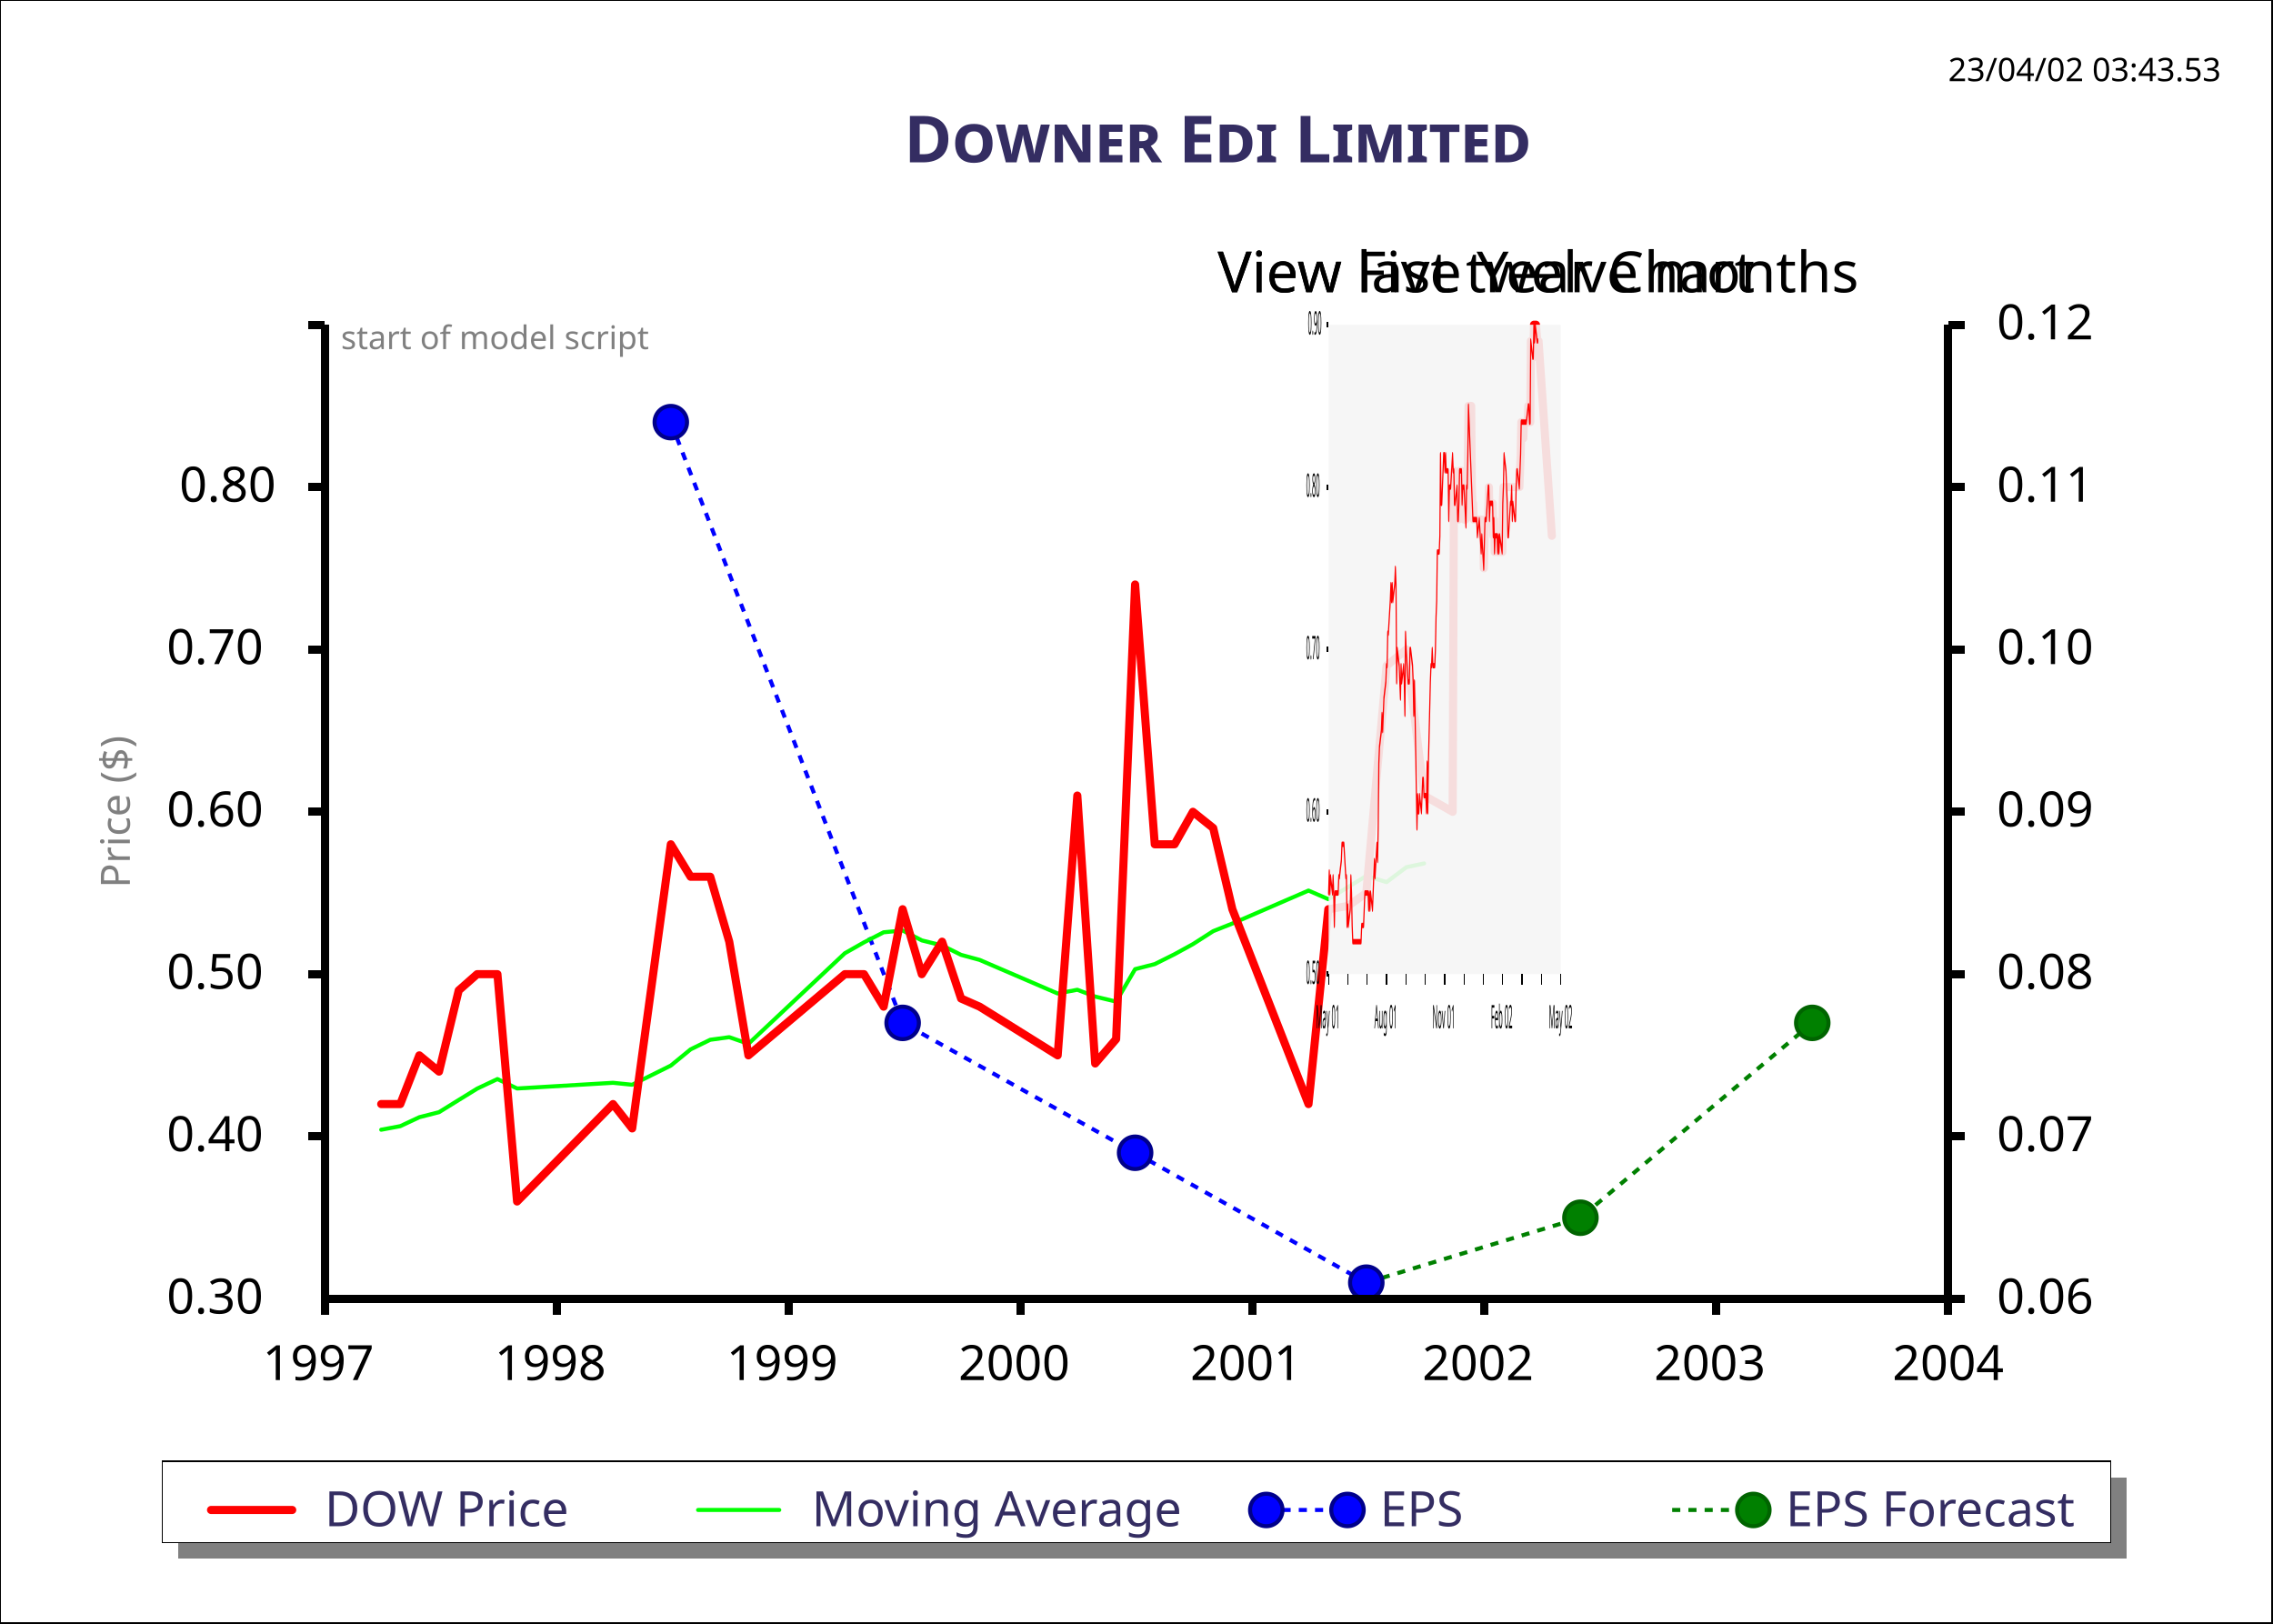
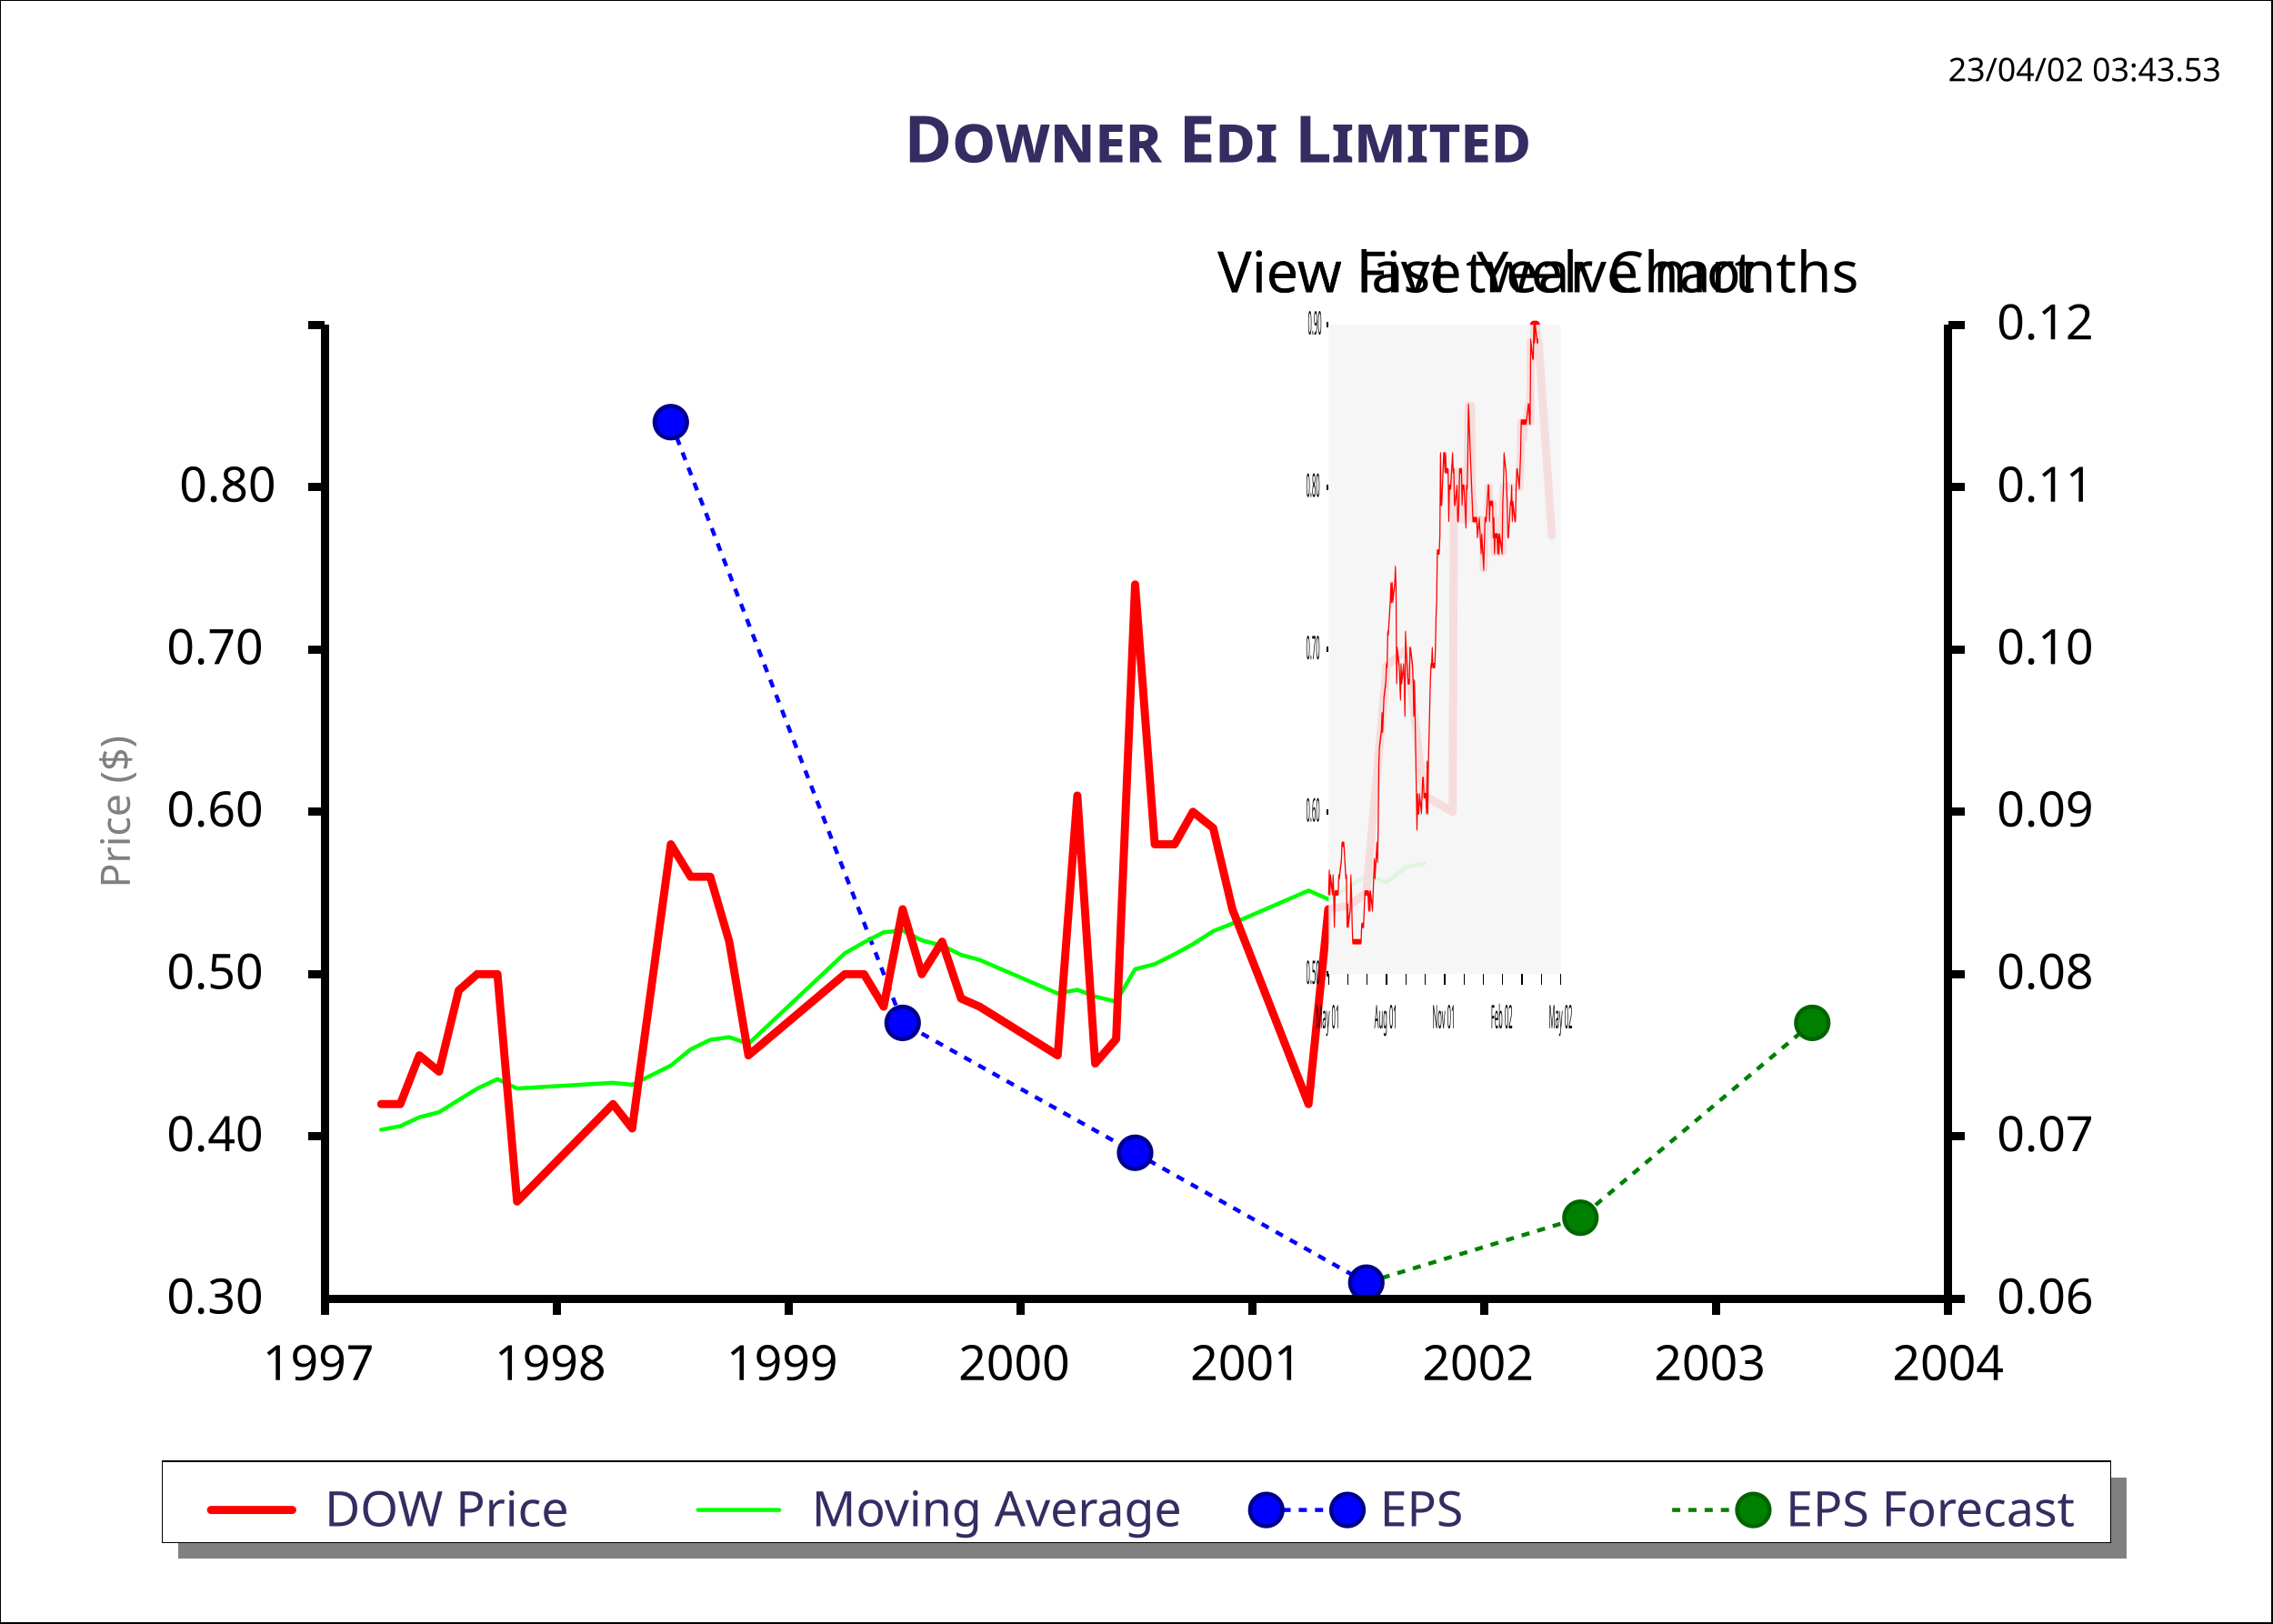
<svg xmlns="http://www.w3.org/2000/svg" xmlns:xlink="http://www.w3.org/1999/xlink" width="100%" height="100%" viewBox="0 0 14001 10001" preserveAspectRatio="xMidYMid meet" zoomAndPan="magnify">
  <style type="text/css">
		
		text { font-family: sans-serif; }
		text.chartTitle     { fill:#342d62; font-size:400; text-anchor:middle; font-family:verdana,sans-serif; font-variant:small-caps; font-weight:bold; }
		path.price          { stroke:red ; stroke-width:50; stroke-linejoin:round; stroke-linecap:round; fill:none; }
		path.movingAverage  { stroke:lime ; stroke-width:25; stroke-linejoin:round; stroke-linecap:round; fill:none; }
		path.eps            { stroke:blue ; marker:url(#epsMarker); fill:none; stroke-dasharray:50,50 ; stroke-width:25 }
		path.epsfc          { stroke:green ; marker-mid:url(#epsfcMarker); marker-end:url(#epsfcMarker) ; fill:none; stroke-dasharray:50,50 ; stroke-width:25}
		text.xAxisLabels    { font-size:300; text-anchor:middle; }
		text.priceLabels    { font-size:300; text-anchor:end; baseline-shift:-30% }
		text.EPSLabels      { font-size:300; text-anchor:start; baseline-shift:-30% }
		text.xAxisTitle     { fill:grey; font-size:250; text-anchor:middle; }
		text.yAxisTitle     { fill:grey; font-size:250; text-anchor:middle; }
		path.axes           { fill:none; stroke:black; stroke-width:50 ; shape-rendering:crispEdges }
		text.legendText     { fill:#342d62; font-size:300; }
		circle.epsMarker    { fill:blue ; stroke:darkblue }
		circle.epsfcMarker  { fill:green ; stroke:darkgreen }
		rect.twelveMonthZoom      { fill:whitesmoke ; fill-opacity:0.9 ; stroke-width:20 ; stroke:none ; stroke-linejoin:round ; stroke-dasharray:500 500 }
		.hide           { stroke:none ; fill:white ; fill-opacity:0 }

		@media screen   {   text.changeViewLink { font-size:350px; text-anchor:middle; fill:blue; text-decoration:underline; cursor:pointer; }  }
		@media print    {   text.changeViewLink { fill:none; }    }
		g.fiveYearChart     {  }
		g.twelveMonthChart     {  }
		
	</style>
  <defs>
    <g id="chartTitle">
      <text class="chartTitle" font-size="400" x="0" y="500">Downer Edi Limited</text>
    </g>
    <g id="legend">
      <name>Legend</name>
      <g style="fill:gray; stroke:black; stroke-width:0" shape-rendering="crispEdges">
        <rect x="100" y="100" width="12000" height="500" />
      </g>
      <g style="fill:white; stroke:black; stroke-width:6" shape-rendering="crispEdges">
        <rect x="0" y="0" width="12000" height="500" />
      </g>
      <g>
        <path class="price" d="M 300 300 h 500" />
        <text x="1000" y="400" class="legendText" font-size="250">DOW Price</text>
        <path class="movingAverage" d="M 3300 300 h 500" />
        <text x="4000" y="400" class="legendText" font-size="250">Moving Average</text>
        <path class="eps" d="M 6800 300 h 500" />
        <text x="7500" y="400" class="legendText" font-size="250">EPS</text>
        <path class="epsfc" d="M 9300 300 h 500" />
        <text x="10000" y="400" class="legendText" font-size="250">EPS Forecast</text>
      </g>
    </g>
    <g id="yAxisTitle">
      <text x="0" y="0" class="yAxisTitle" font-size="250">Price ($)</text>
    </g>
    <marker id="epsMarker" markerWidth="10" markerHeight="10" refX="5" refY="5">
      <circle class="epsMarker" cx="5" cy="5" r="4" />
    </marker>
    <marker id="epsfcMarker" markerWidth="10" markerHeight="10" refX="5" refY="5">
      <circle class="epsfcMarker" cx="5" cy="5" r="4" />
    </marker>
  </defs>
  <g>
    <rect x="0" y="0" width="14000" height="10000" style="fill:white; stroke:black; stroke-width:15" shape-rendering="crispEdges" />
-   </g>
-   <g id="debug" transform="translate(2100,1900)">
-     <text style="font-size:200;fill:grey">
-       <tspan x="0" y="250">start of model script</tspan>
-     </text>
  </g>
  <g id="fiveYearChart" class="fiveYearChart">
    <use xlink:href="#legend" x="1000" y="9000" />
    <g transform="translate(2000,2000)">
      <path class="epsfc" d=" M  6416 5900 7735 5500 9163 4300" />
      <path class="eps" d=" M  2132 600 3560 4300 4992 5100 6416 5900" />
      <path class="movingAverage" d=" M  348.2 4958 465.6 4936 582.9 4881 704.2 4850 825.5 4775 939 4705 1064 4646 1185 4704 1776 4669 1894 4681 2132 4563 2254 4463 2375 4404 2492 4388 2610 4429 3204 3871 3322 3804 3443 3742 3560 3731 3678 3792 3803 3823 3920 3881 4034 3912 4515 4119 4636 4096 4746 4138 4875 4169 4992 3969 5113 3938 5235 3877 5348 3815 5473 3735 5591 3688 6060 3485 6182 3538 6303 3464 6416 3395 6541 3433 6663 3341 6772 3318" />
      <path class="price" d=" M  348.2 4800 465.6 4800 582.9 4500 704.2 4600 825.5 4100 939 4000 1064 4000 1185 5400 1776 4800 1894 4950 2132 3200 2254 3400 2375 3400 2492 3800 2610 4500 3204 4000 3322 4000 3443 4200 3560 3600 3678 4000 3803 3800 3920 4150 4034 4200 4515 4500 4636 2900 4746 4550 4875 4400 4992 1600 5113 3200 5235 3200 5348 3000 5473 3100 5591 3600 6060 4800 6182 3600 6303 3580 6416 3500 6541 2100 6663 2000 6772 2900 6948 3000 6956 900 6960 1100 6964 1100 6968 1100 6972 1100 6976 1100 6980 1200 6984 1200 6987 1100 6991 900 6995 900 6999 900 7003 900 7007 1000 7011 1000 7015 1000 7019 1200 7023 1200 7027 1200 7031 1100 7034 1000 7038 1100 7042 800 7046 500 7050 500 7054 500 7058 500 7062 500 7066 1000 7070 1100 7074 1100 7077 1200 7081 1200 7085 1200 7089 1200 7093 1200 7097 1200 7109 1200 7113 1200 7117 1200 7121 1200 7124 1200 7128 1300 7132 1300 7136 1300 7140 1500 7148 1200 7152 1200 7156 1200 7160 1200 7164 1200 7167 1200 7171 1000 7175 1200 7179 1200 7183 1200 7187 1200 7191 1200 7195 1100 7199 1300 7203 1200 7207 1400 7210 1300 7214 1300 7218 1300 7222 1300 7226 1400 7230 1300 7234 1400 7238 1400 7242 1400 7246 1400 7250 1400 7254 1400 7257 1100 7261 1000 7359 1000 7363 900 7367 800 7371 600 7375 700 7379 700 7383 700 7387 600 7390 600 7394 600 7398 600 7402 600 7406 600 7410 600 7414 500 7418 500 7422 600 7426 600 7430 100 7433 100 7437 100 7441 200 7445 200 7449 0 7453 100 7457 0 7461 0 7469 100 7473 100 7477 100 7559 1300" />
      <path class="axes" d="M 0 6000 v 100 M 1429 6000 v 100 M 2857 6000 v 100 M 4286 6000 v 100 M 5714 6000 v 100 M 7143 6000 v 100 M 8571 6000 v 100 M 10000 6000 v 100 " />
      <text id="XLabels" class="xAxisLabels" font-size="300">
        <tspan x="0" y="6500">1997</tspan>
        <tspan x="1429" y="6500">1998</tspan>
        <tspan x="2857" y="6500">1999</tspan>
        <tspan x="4286" y="6500">2000</tspan>
        <tspan x="5714" y="6500">2001</tspan>
        <tspan x="7143" y="6500">2002</tspan>
        <tspan x="8571" y="6500">2003</tspan>
        <tspan x="10000" y="6500">2004</tspan>
      </text>
      <path class="axes" d="M 0 0 h -100 M 0 1000 h -100 M 0 2000 h -100 M 0 3000 h -100 M 0 4000 h -100 M 0 5000 h -100 " />
      <text id="YLabels" class="priceLabels" font-size="300">
        <tspan x="-300" y="6000">  0.30</tspan>
        <tspan x="-300" y="5000">  0.40</tspan>
        <tspan x="-300" y="4000">  0.50</tspan>
        <tspan x="-300" y="3000">  0.60</tspan>
        <tspan x="-300" y="2000">  0.70</tspan>
        <tspan x="-300" y="1000">  0.80</tspan>
      </text>
      <path class="axes" d="M 10000 0 v 6000" />
      <path class="axes" d="M 10000 0 h 100 M 10000 1000 h 100 M 10000 2000 h 100 M 10000 3000 h 100 M 10000 4000 h 100 M 10000 5000 h 100 M 10000 6000 h 100 " />
      <text id="EPSLabels" class="EPSLabels" font-size="300">
        <tspan x="10300" y="6000">  0.06</tspan>
        <tspan x="10300" y="5000">  0.07</tspan>
        <tspan x="10300" y="4000">  0.08</tspan>
        <tspan x="10300" y="3000">  0.09</tspan>
        <tspan x="10300" y="2000">  0.10</tspan>
        <tspan x="10300" y="1000">  0.11</tspan>
        <tspan x="10300" y="0">  0.12</tspan>
      </text>
      <animate id="fadeOutFiveYear" attributeType="CSS" attributeName="opacity" from="1" to="0" begin="twelveMonthLinkGroup.click" dur="1s" fill="freeze" />
      <animate id="fadeInFiveYear" attributeType="CSS" attributeName="opacity" from="0" to="1" begin="fiveYearLink.click" dur="1s" fill="freeze" />
    </g>
  </g>
  <g id="twelveMonthLinkGroup">
    <g id="twelveMonthHighlights">
      <g transform="translate(2000,2000)">
        <rect id="twelveMonthBox" class="twelveMonthZoom" x="6184" y="0" width="1428.991" height="4000">

				</rect>
      </g>
      <text id="twelveMonthLink" class="changeViewLink" font-size="350" x="7500" y="1800">
				View last twelve months

			</text>
    </g>
    <g transform="translate(8184, 2000) scale(0.1428991, 0.6666667)">
      <g id="twelveMonthChart">
        <path class="axes" d="M 0 6000 v 100 M 833.3 6000 v 100 M 1667 6000 v 100 M 2500 6000 v 100 M 3333 6000 v 100 M 4167 6000 v 100 M 5000 6000 v 100 M 5833 6000 v 100 M 6667 6000 v 100 M 7500 6000 v 100 M 8333 6000 v 100 M 9167 6000 v 100 M 10000 6000 v 100 " />
        <path class="price" d=" M  0 5250 27.4 5055 54.79 5250 82.19 5100 164.4 5250 191.8 5100 219.2 5250 246.6 5550 274 5250 356.2 5250 383.6 5250 411 5250 438.4 5100 465.8 5100 547.9 4950 575.3 4800 602.7 4800 630.1 4800 657.5 4800 739.7 5100 767.1 5100 794.5 5550 821.9 5370 849.3 5550 931.5 5400 958.9 5100 986.3 5250 1014 5550 1041 5700 1151 5700 1178 5700 1205 5700 1233 5700 1315 5700 1342 5700 1370 5700 1397 5700 1425 5550 1507 5550 1534 5400 1562 5250 1589 5250 1616 5250 1699 5250 1726 5400 1753 5250 1781 5400 1808 5250 1890 5400 1918 5250 1945 5100 1973 4950 2000 5100 2082 4800 2110 4950 2137 4650 2164 4050 2192 3900 2274 3750 2301 3600 2329 3750 2356 3600 2384 3450 2466 3300 2493 3150 2521 3150 2548 2850 2575 2850 2658 2550 2685 2400 2712 2550 2740 2400 2767 2550 2849 2400 2877 2250 2904 2400 2932 3300 2959 3000 3041 3150 3068 3300 3096 3450 3123 3150 3151 3300 3233 3150 3260 3300 3288 3600 3315 2850 3342 3000 3425 3300 3452 3300 3479 3300 3507 3000 3534 3000 3616 3150 3644 3300 3671 3600 3699 3300 3726 3600 3808 4650 3836 4350 3863 4500 3890 4500 3918 4350 4000 4500 4027 4350 4055 4200 4082 4200 4110 4350 4192 4350 4219 4500 4247 4050 4274 4500 4301 4050 4384 3300 4411 3150 4438 3150 4466 3000 4493 3150 4575 3150 4603 3000 4630 2700 4658 2550 4685 2100 4767 2100 4795 1950 4822 1200 4849 1650 4877 1650 4959 1200 4986 1200 5014 1350 5041 1200 5068 1350 5151 1350 5178 1800 5205 1500 5233 1500 5260 1500 5342 1200 5370 1350 5397 1350 5425 1650 5452 1650 5534 1500 5562 1800 5589 1800 5616 1650 5644 1350 5726 1350 5753 1650 5781 1500 5808 1500 5836 1500 5918 1860 5945 1500 5973 1500 6000 1200 6027 750 6164 1500 6192 1650 6219 1800 6301 1800 6329 1800 6356 1800 6384 1800 6411 1950 6493 1800 6575 2100 6603 1950 6685 2250 6740 1800 6767 1800 6795 1800 6877 1500 6904 1500 6932 1800 6959 1650 6986 1650 7068 1650 7096 1950 7123 1800 7151 2100 7178 1950 7260 1950 7288 2100 7315 1950 7342 2100 7370 1950 7479 2100 7507 1650 7534 1500 7562 1200 7644 1350 7671 1500 7699 1650 7726 1950 7753 1950 7836 1650 7863 1650 7890 1500 7918 1800 7945 1650 8027 1800 8055 1800 8082 1500 8110 1350 8137 1350 8219 1500 8247 1350 8274 1200 8301 900 8521 900 8603 750 8630 750 8658 900 8685 900 8712 150 8795 300 8822 300 8849 0 8877 150 8904 0 8986 150 9014 150" />
        <text id="XLabels" class="xAxisLabels" font-size="300">
          <tspan x="0" y="6500">May 01</tspan>
          <tspan x="2500" y="6500">Aug 01</tspan>
          <tspan x="5000" y="6500">Nov 01</tspan>
          <tspan x="7500" y="6500">Feb 02</tspan>
          <tspan x="10000" y="6500">May 02</tspan>
        </text>
        <path class="axes" d="M 0 0 h -100 M 0 1500 h -100 M 0 3000 h -100 M 0 4500 h -100 M 0 6000 h -100 " />
        <text id="twelveMonthPriceLabels" class="priceLabels" font-size="300">
          <tspan x="-300" y="6000">  0.50</tspan>
          <tspan x="-300" y="4500">  0.60</tspan>
          <tspan x="-300" y="3000">  0.70</tspan>
          <tspan x="-300" y="1500">  0.80</tspan>
          <tspan x="-300" y="0">  0.90</tspan>
        </text>
        <animateTransform id="expandTwelveScale" attributeType="XML" attributeName="transform" type="scale" from="1 1" to="6.998 1.5" begin="twelveMonthLinkGroup.click" dur="1s" fill="freeze" additive="replace" />
        <animateTransform id="expandTwelveTrans" attributeType="XML" attributeName="transform" type="translate" by="-6184 -0" begin="twelveMonthLinkGroup.click" dur="1s" fill="freeze" additive="replace" />
        <set attributeType="CSS" attributeName="opacity" to="1" begin="fiveYearLink.click" dur="1s" />
        <animateTransform id="shrinkTwelveTrans" attributeType="XML" attributeName="transform" type="translate" from="1 1" to="6184, 0" begin="fiveYearLink.click" dur="1s" fill="freeze" additive="sum" />
        <animateTransform id="shrinkTwelveScale" attributeType="XML" attributeName="transform" type="scale" from="1 1" to="0.143, 0.667" begin="fiveYearLink.click" dur="1s" fill="freeze" additive="sum" />
      </g>
    </g>
  </g>
  <a id="fiveYearLink">
    <text class="changeViewLink" font-size="350" x="7500" y="1800">View Five Year Chart</text>
  </a>
  <g style="display:none">
    <set id="twelveMonthTrigger" begin="undefined" />
    <set id="fiveYearTrigger" begin="undefined" />
  </g>
  <g>
    <text x="12000" y="500" style="font-size:200">23/04/02 03:43.53</text>
    <use xlink:href="#chartTitle" x="7500" y="500" />
    <use xlink:href="#xAxisTitle" x="12000" y="8900" />
    <use xlink:href="#yAxisTitle" transform="translate(800,5000) rotate(-90)" />
    <path class="axes" d="M 2000,2000 v 6000 h 10000 " />
  </g>
</svg>
